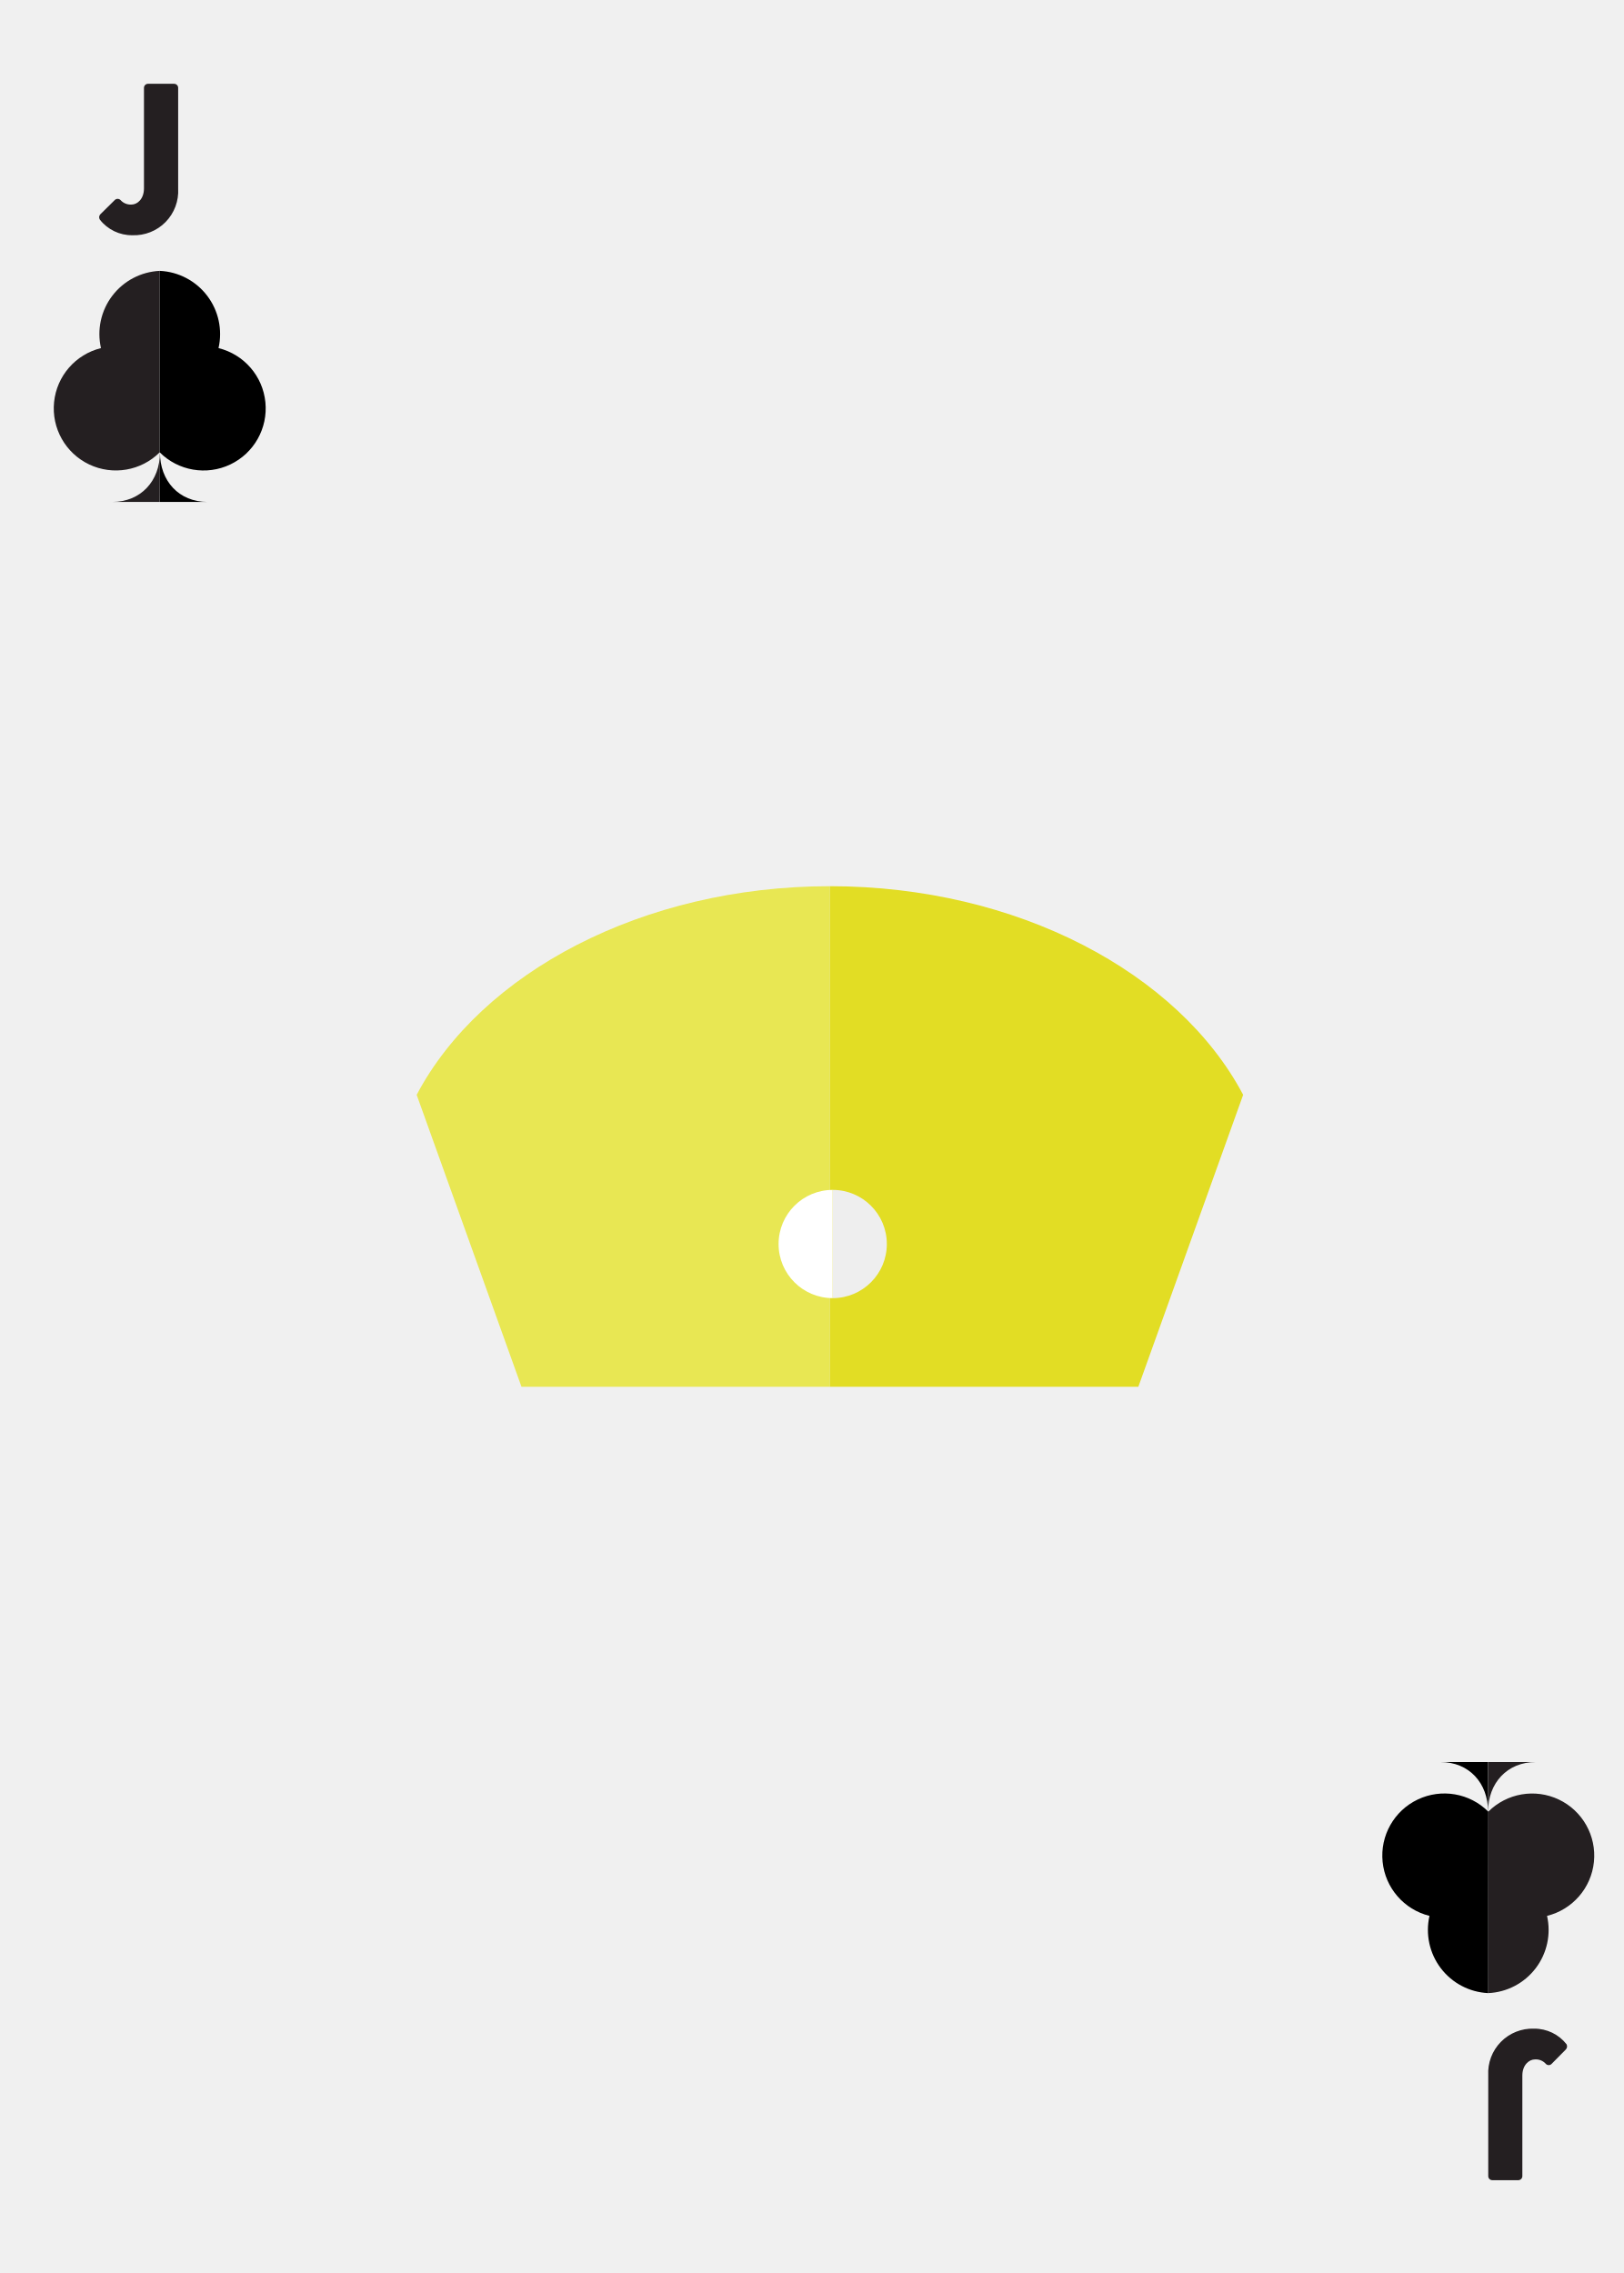
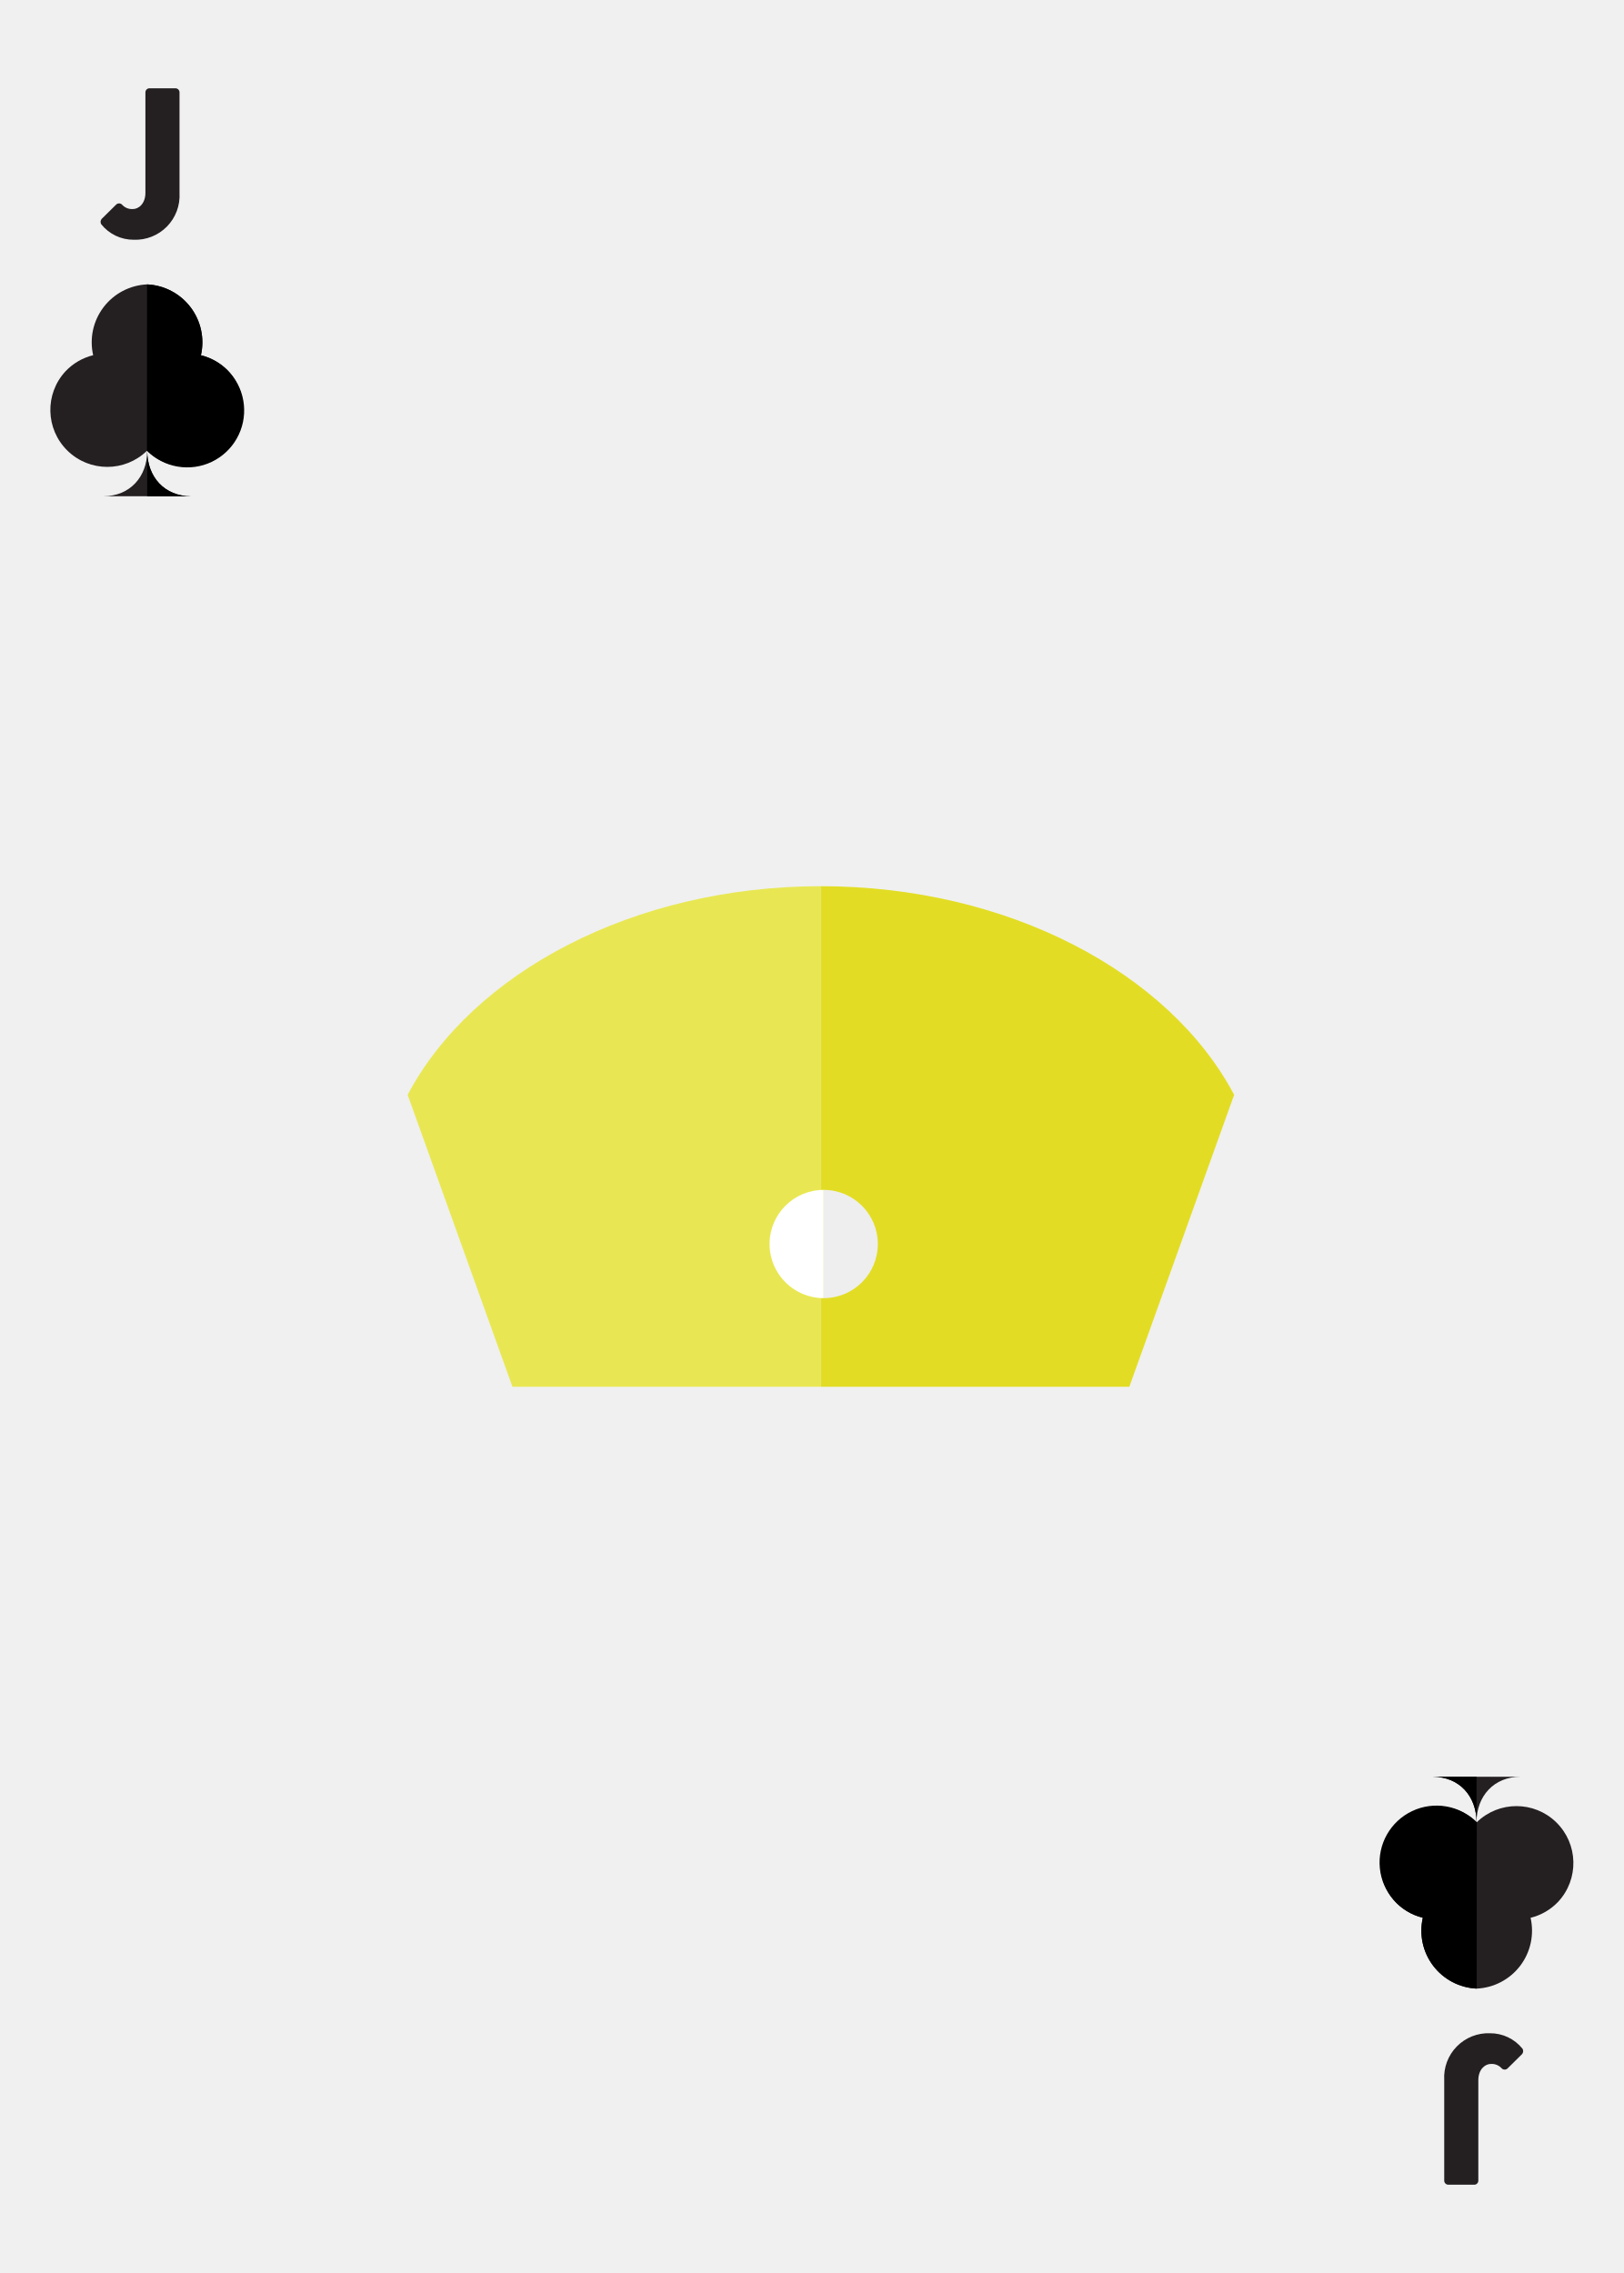
<svg xmlns="http://www.w3.org/2000/svg" xmlns:xlink="http://www.w3.org/1999/xlink" id="Layer_1" data-name="Layer 1" viewBox="0 0 180 252">
  <defs>
    <style>.cls-1{fill:#241f21;}.cls-2{fill:#e8e753;}.cls-3{fill:#e2dd24;}.cls-4{fill:#fff;}.cls-5{fill:#eee;}</style>
-     <symbol id="Club" data-name="Club" viewBox="0 0 97.82 106.75">
-       <path class="cls-1" d="M49,83.83c0,13.23-8.84,22.92-22.07,22.92h22Z" />
+     <symbol id="Club_2" data-name="Club 2" viewBox="0 0 97.82 106.75">
+       <path class="cls-1" d="M49,83.83c0,13.23-8.84,22.92-22.07,22.92H71C57.74,106.75,49,97.06,49,83.83Z" />
+       <path class="cls-1" d="M89.92,43.72a28.59,28.59,0,0,0-13.86-8A29.22,29.22,0,0,0,48.93,0,29.22,29.22,0,0,0,21.76,35.68,28.56,28.56,0,0,0,7.88,43.74a28.68,28.68,0,0,0,41,40.09,28.69,28.69,0,0,0,41-40.11Z" />
      <path d="M49,83.83c0,13.23,8.78,22.92,22,22.92h-22Z" />
-       <path class="cls-1" d="M48.89,83.83h0A28.68,28.68,0,1,1,21.76,35.68,29.22,29.22,0,0,1,48.93,0Z" />
      <path d="M48.89,83.83h0A28.69,28.69,0,1,0,76.06,35.68,29.22,29.22,0,0,0,48.93,0Z" />
    </symbol>
    <symbol id="Jack" data-name="Jack" viewBox="0 0 91.62 55.5">
      <path class="cls-2" d="M45.81,0C25.06,0,7.15,9.59,0,23.13L11.62,55.5H45.81Z" />
      <path class="cls-3" d="M45.81,0C66.55,0,84.47,9.59,91.62,23.13L80,55.5H45.81Z" />
      <path class="cls-4" d="M46.12,45.67a6,6,0,1,1,0-12Z" />
      <path class="cls-5" d="M46.12,45.67a6,6,0,0,0,0-12Z" />
    </symbol>
  </defs>
-   <use width="97.82" height="106.75" transform="translate(5.97 30.03) scale(0.24)" xlink:href="#Club" />
-   <use width="97.82" height="106.75" transform="translate(176.72 220.97) rotate(180) scale(0.24)" xlink:href="#Club" />
-   <use width="91.62" height="55.5" transform="translate(46.19 98.25)" xlink:href="#Jack" />
-   <path class="cls-1" d="M11.12,23.76l1.6-1.58a.45.45,0,0,1,.64,0,1.51,1.51,0,0,0,1.21.5c.66,0,1.39-.62,1.39-1.8V9.74a.45.45,0,0,1,.45-.45H19.3a.45.45,0,0,1,.45.45V20.9a4.9,4.9,0,0,1-5.09,5.18,4.5,4.5,0,0,1-3.59-1.73A.48.48,0,0,1,11.12,23.76Z" />
-   <path class="cls-1" d="M173.57,227.23,172,228.82a.44.44,0,0,1-.63,0,1.48,1.48,0,0,0-1.21-.5c-.66,0-1.4.62-1.4,1.8v11.14a.45.45,0,0,1-.44.45h-2.89a.45.45,0,0,1-.45-.45V230.09a4.91,4.91,0,0,1,5.09-5.18,4.52,4.52,0,0,1,3.59,1.73A.5.5,0,0,1,173.57,227.23Z" />
+   <path class="cls-1" d="M11.27,24.27l1.61-1.59a.46.46,0,0,1,.64,0,1.49,1.49,0,0,0,1.2.5c.67,0,1.4-.62,1.4-1.8V10.24a.45.45,0,0,1,.45-.45h2.88a.45.45,0,0,1,.45.45V21.4a4.9,4.9,0,0,1-5.08,5.18,4.58,4.58,0,0,1-3.6-1.72A.51.51,0,0,1,11.27,24.27Z" />
+   <path class="cls-1" d="M168.73,227.73l-1.61,1.59a.46.46,0,0,1-.64,0,1.49,1.49,0,0,0-1.2-.5c-.67,0-1.4.62-1.4,1.8v11.14a.45.45,0,0,1-.45.45h-2.88a.45.45,0,0,1-.45-.45V230.6a4.9,4.9,0,0,1,5.08-5.18,4.58,4.58,0,0,1,3.6,1.72A.51.51,0,0,1,168.73,227.73Z" />
+   <use width="97.82" height="106.75" transform="translate(5.54 31.53) scale(0.22)" xlink:href="#Club_2" />
+   <use width="97.82" height="106.75" transform="translate(174.46 220.47) rotate(180) scale(0.22)" xlink:href="#Club_2" />
+   <use width="91.62" height="55.5" transform="translate(45.19 98.25)" xlink:href="#Jack" />
</svg>
